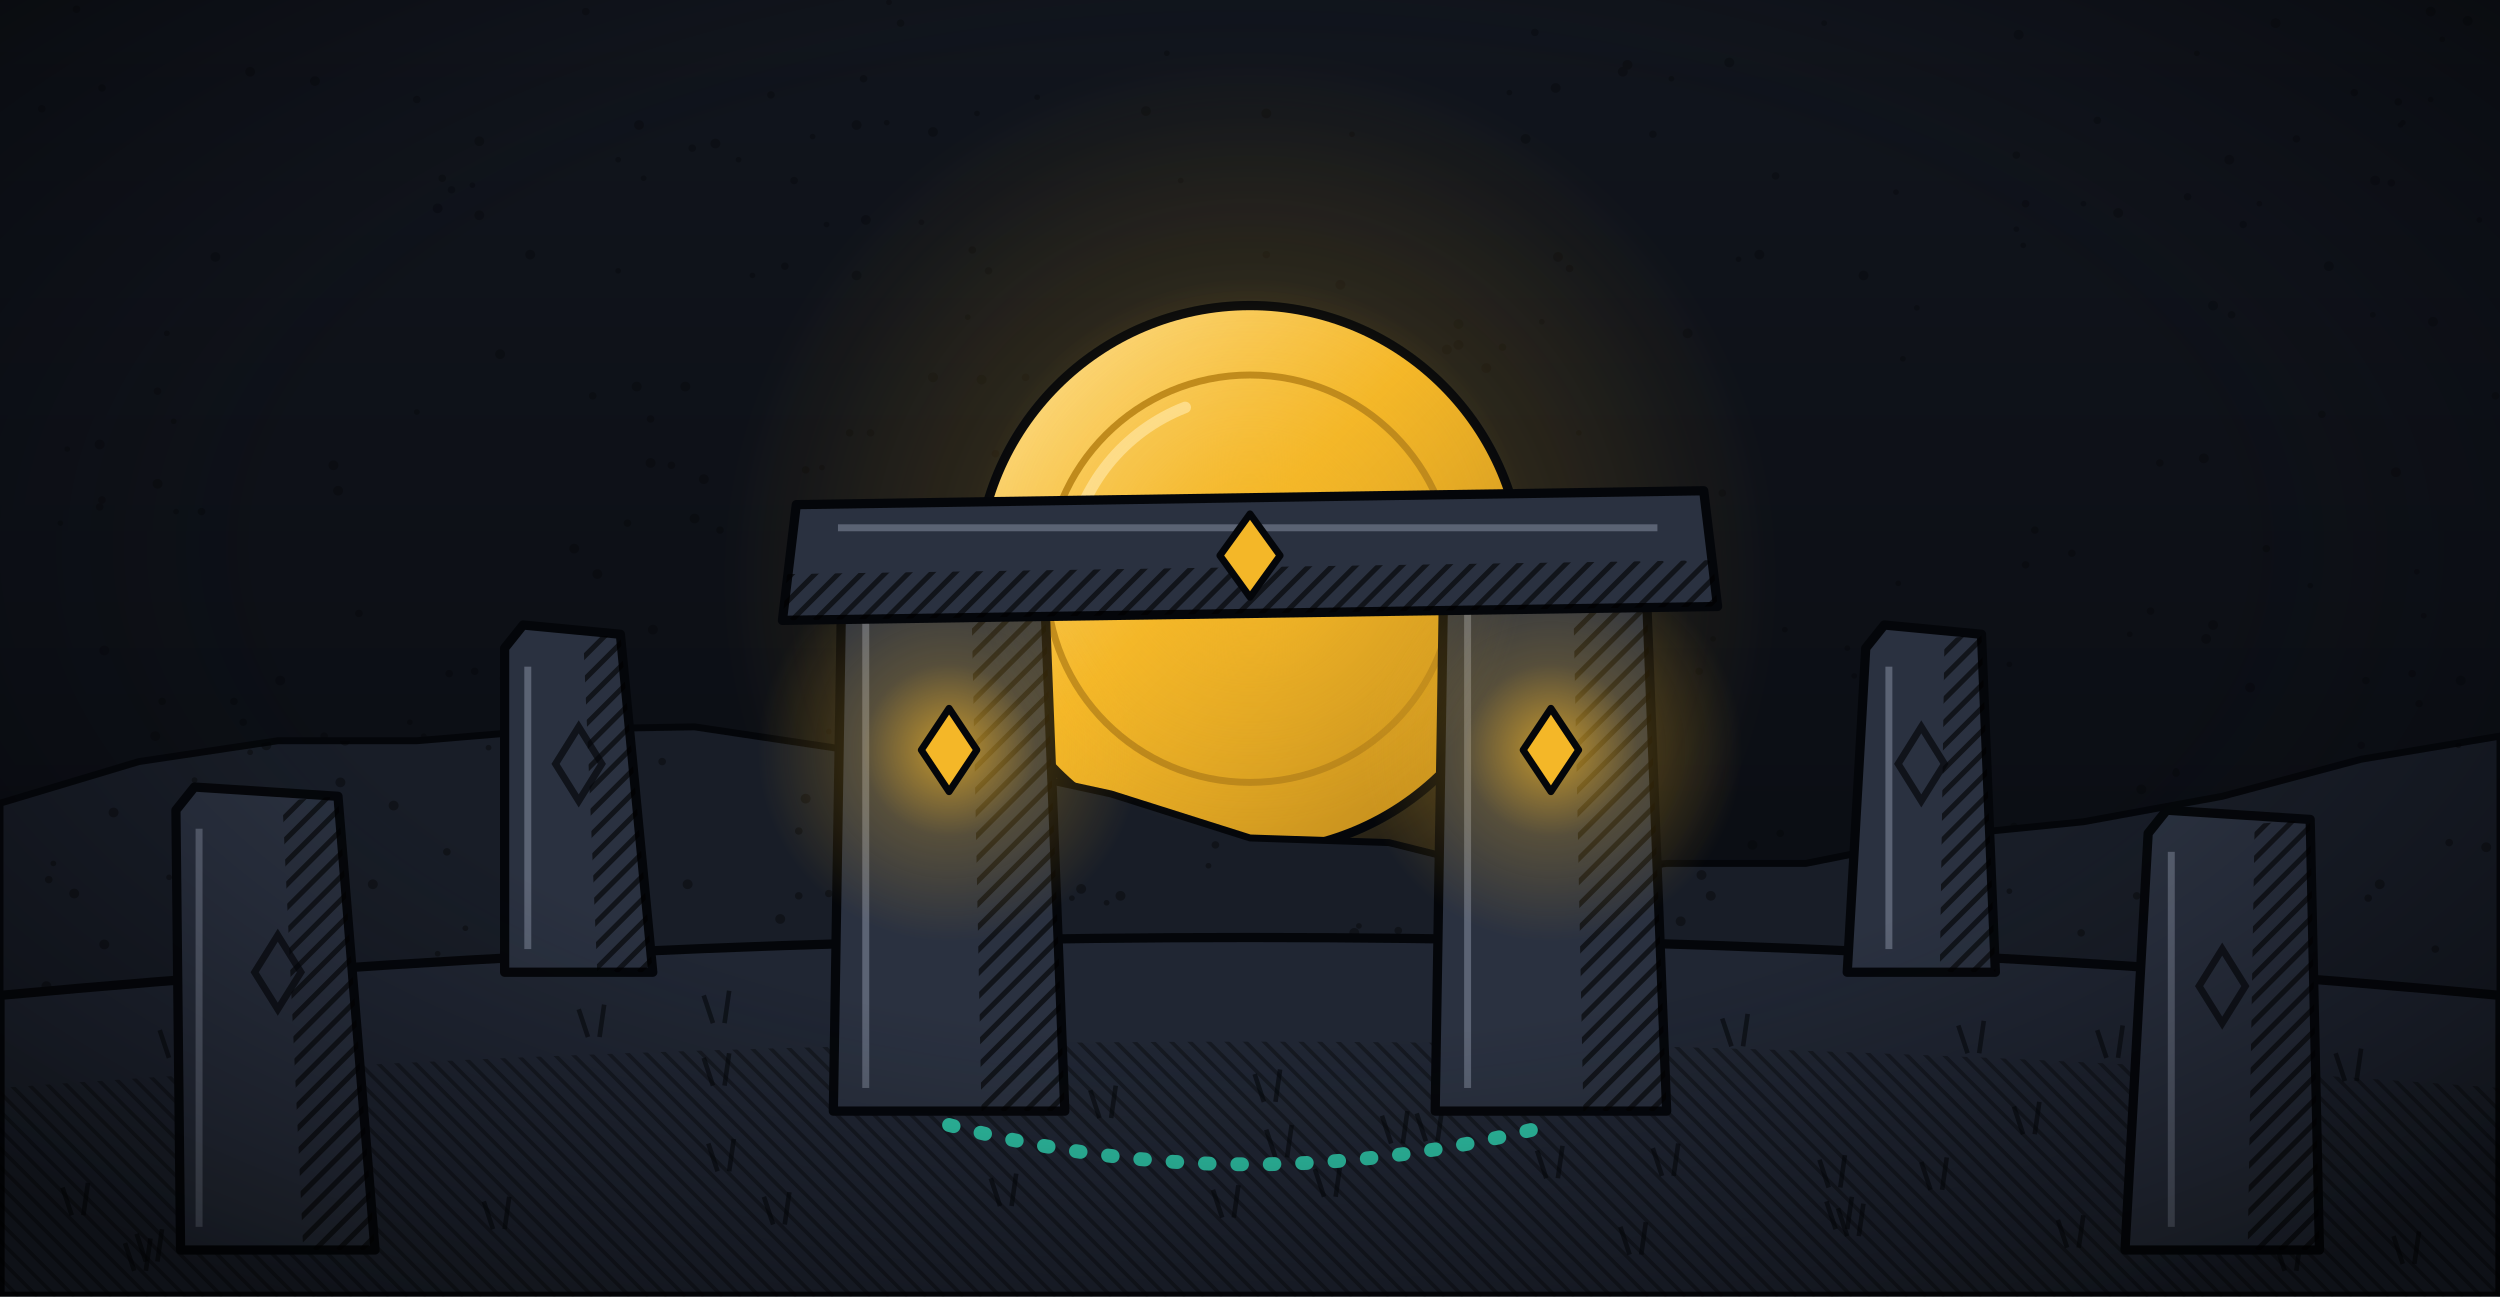
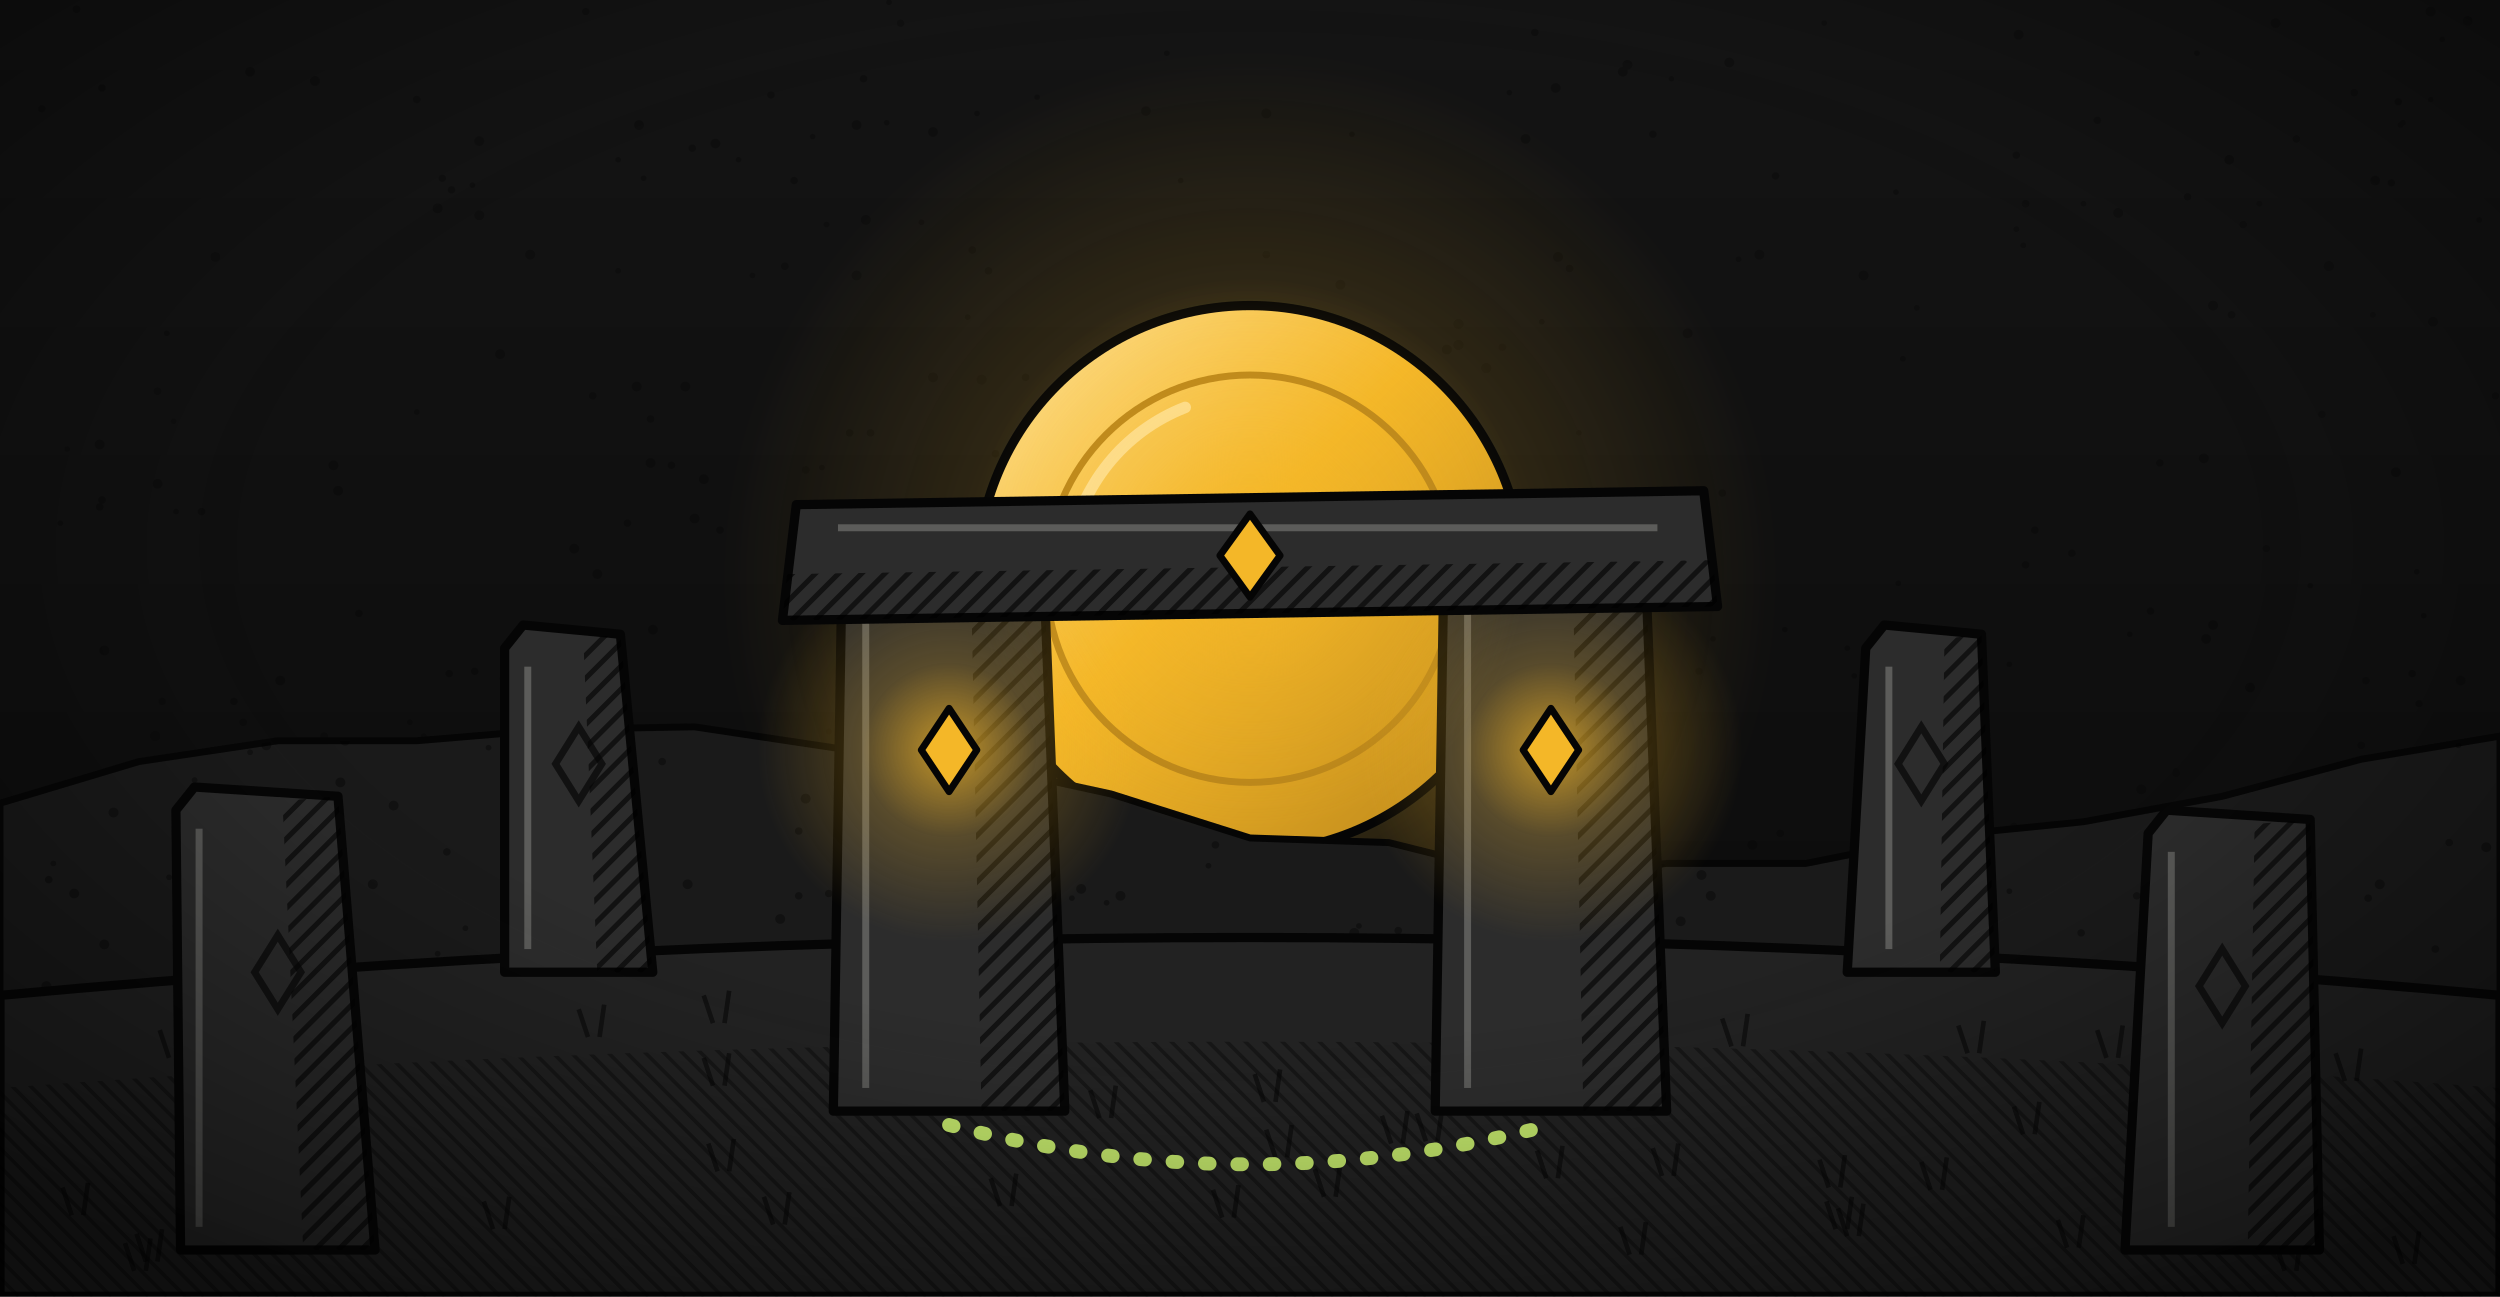
<svg xmlns="http://www.w3.org/2000/svg" viewBox="0 0 1080 560" width="1080" height="560">
  <defs>
    <radialGradient id="vig" cx="50%" cy="42%" r="70%">
-       <stop offset="55%" stop-color="#080A0F" stop-opacity="0" />
+       <stop offset="55%" stop-color="#0A0A0A" stop-opacity="0" />
      <stop offset="100%" stop-color="#000000" stop-opacity="0.55" />
    </radialGradient>
    <radialGradient id="glow">
      <stop offset="0%" stop-color="#F4B728" stop-opacity="0.75" />
      <stop offset="45%" stop-color="#F4B728" stop-opacity="0.22" />
      <stop offset="100%" stop-color="#F4B728" stop-opacity="0" />
    </radialGradient>
-     <radialGradient id="glowj">
-       <stop offset="0%" stop-color="#2EC4A6" stop-opacity="0.55" />
-       <stop offset="100%" stop-color="#2EC4A6" stop-opacity="0" />
+     <radialGradient id="glowl">
+       <stop offset="0%" stop-color="#C9EE6E" stop-opacity="0.55" />
+       <stop offset="100%" stop-color="#C9EE6E" stop-opacity="0" />
    </radialGradient>
    <linearGradient id="sky" x1="0" y1="0" x2="0" y2="1">
-       <stop offset="0" stop-color="#11151D" />
-       <stop offset="1" stop-color="#080A0F" />
+       <stop offset="0" stop-color="#141414" />
+       <stop offset="1" stop-color="#0A0A0A" />
    </linearGradient>
    <linearGradient id="goldg" x1="0" y1="0" x2="1" y2="1">
      <stop offset="0" stop-color="#FFE39A" />
      <stop offset=".45" stop-color="#F4B728" />
      <stop offset="1" stop-color="#B8841A" />
    </linearGradient>
    <clipPath id="cv">
      <rect width="1080" height="560" />
    </clipPath>
  </defs>
  <g clip-path="url(#cv)">
    <rect width="1080" height="560" fill="url(#sky)" />
    <clipPath id="t1">
      <rect width="1080" height="560" />
    </clipPath>
    <g clip-path="url(#t1)" opacity="0.24">
      <path d="M1044 247h.1M38 388h.1M828 133h.1M673 345h.1M99 400h.1M543 493h.1M288 367h.1M490 297h.1M177 312h.1M29 194h.1M871 99h.1M940 333h.1M319 69h.1M76 221h.1M966 450h.1M72 144h.1M744 532h.1M455 533h.1M510 78h.1M75 182h.1M722 34h.1M819 83h.1M344 324h.1M200 352h.1M1047 266h.1M78 388h.1M636 307h.1M278 77h.1M426 372h.1M358 316h.1M1025 136h.1M824 378h.1M652 40h.1M1055 17h.1M261 551h.1M448 42h.1M617 207h.1M1071 95h.1M383 307h.1M751 112h.1M342 480h.1M169 516h.1M740 276h.1M900 88h.1M976 88h.1M26 226h.1M776 402h.1M771 272h.1M181 444h.1M296 548h.1M217 293h.1M524 263h.1M22 391h.1M998 253h.1M423 536h.1M398 96h.1M868 287h.1M137 378h.1M788 10h.1M815 495h.1M920 274h.1M801 292h.1M1031 333h.1M798 280h.1M669 487h.1M97 390h.1M520 475h.1M680 241h.1M422 49h.1M383 53h.1M467 280h.1M666 139h.1M851 394h.1M682 187h.1M852 542h.1M183 318h.1M549 524h.1M992 467h.1M820 252h.1M325 119h.1M444 347h.1M582 434h.1M1037 54h.1M1051 481h.1M105 551h.1M23 436h.1M685 251h.1M180 178h.1M355 202h.1M686 291h.1M949 23h.1M547 427h.1M513 357h.1M982 451h.1M204 80h.1M365 518h.1M100 499h.1M218 361h.1M351 59h.1M96 324h.1M839 531h.1M267 117h.1M504 23h.1M869 534h.1M1050 43h.1M79 538h.1M584 58h.1M418 137h.1M874 106h.1M267 69h.1M822 155h.1M357 97h.1M332 338h.1M1038 53h.1M73 402h.1M630 205h.1M565 545h.1M957 389h.1M384 1h.1" stroke="#000000" stroke-width="2.4" stroke-linecap="round" />
      <path d="M70 303h.1M68 169h.1M1017 40h.1M155 265h.1M180 43h.1M1033 79h.1M324 475h.1M44 216h.1M536 326h.1M514 438h.1M475 437h.1M111 471h.1M875 88h.1M1078 171h.1M428 395h.1M541 458h.1M43 219h.1M224 461h.1M1011 513h.1M580 516h.1M906 52h.1M299 64h.1M430 196h.1M251 275h.1M333 41h.1M322 471h.1M31 446h.1M714 58h.1M959 501h.1M1059 422h.1M323 384h.1M210 456h.1M367 187h.1M1052 373h.1M980 473h.1M835 478h.1M578 336h.1M44 38h.1M744 213h.1M895 239h.1M933 200h.1M1048 378h.1M505 335h.1M311 229h.1M253 5h.1M348 203h.1M769 360h.1M1045 304h.1M879 229h.1M815 329h.1M137 439h.1M105 312h.1M258 391h.1M1003 179h.1M992 60h.1M969 97h.1M281 181h.1M623 381h.1M659 340h.1M542 188h.1M875 244h.1M622 305h.1M678 116h.1M882 463h.1M748 466h.1M1042 291h.1M870 382h.1M195 82h.1M191 77h.1M101 303h.1M649 150h.1M929 264h.1M478 422h.1M370 380h.1M734 290h.1M18 491h.1M255 427h.1M427 117h.1M373 34h.1M964 136h.1M984 467h.1M459 243h.1M650 369h.1M1022 294h.1M115 505h.1M205 290h.1M815 459h.1M832 524h.1M18 47h.1M376 187h.1M389 10h.1M622 171h.1M716 556h.1M492 146h.1M547 110h.1M205 462h.1M704 379h.1M342 518h.1M449 524h.1M435 204h.1M320 461h.1M256 171h.1M444 341h.1M241 311h.1M271 226h.1M204 547h.1M1020 322h.1M979 237h.1M339 115h.1M681 225h.1M472 424h.1M767 76h.1M290 544h.1M871 67h.1M68 417h.1M360 482h.1M493 303h.1M33 4h.1M940 334h.1M456 532h.1M42 351h.1M9 357h.1M793 371h.1M442 371h.1M625 516h.1M290 201h.1M1037 487h.1M443 163h.1M543 330h.1M431 223h.1M775 479h.1M212 365h.1M194 291h.1M122 375h.1M747 449h.1M945 85h.1M538 520h.1M140 318h.1M343 78h.1M870 357h.1M224 343h.1M87 221h.1M420 108h.1M494 244h.1M1036 44h.1M83 421h.1M503 319h.1M477 267h.1M798 392h.1M663 14h.1" stroke="#000000" stroke-width="3.2" stroke-linecap="round" />
      <path d="M98 528h.1M1066 9h.1M74 378h.1M625 151h.1M490 233h.1M450 431h.1M883 368h.1M207 61h.1M1050 475h.1M349 441h.1M547 49h.1M1006 115h.1M326 455h.1M165 508h.1M674 518h.1M300 224h.1M296 167h.1M304 207h.1M374 95h.1M494 374h.1M608 533h.1M495 48h.1M557 243h.1M282 272h.1M237 282h.1M983 10h.1M516 384h.1M1026 78h.1M672 38h.1M987 422h.1M139 560h.1M673 111h.1M160 379h.1M229 110h.1M670 409h.1M703 28h.1M630 149h.1M648 484h.1M258 248h.1M188 530h.1M555 406h.1M403 57h.1M571 225h.1M424 164h.1M654 378h.1M93 111h.1M171 371h.1M108 31h.1M1058 521h.1M1050 5h.1M642 159h.1M872 15h.1M892 457h.1M953 359h.1M456 236h.1M630 140h.1M833 437h.1M925 341h.1M444 269h.1M189 90h.1M757 365h.1M900 411h.1M968 551h.1M704 290h.1M689 530h.1M696 538h.1M69 338h.1M952 198h.1M659 60h.1M482 309h.1M45 281h.1M624 348h.1M619 189h.1M370 119h.1M602 193h.1M144 201h.1M136 35h.1M171 346h.1M663 335h.1M852 421h.1M207 93h.1M248 237h.1M410 373h.1M281 200h.1M167 354h.1M936 508h.1M701 31h.1M729 144h.1M67 318h.1M963 69h.1M875 403h.1M565 481h.1M747 27h.1M403 163h.1M509 485h.1M146 212h.1M1063 294h.1M330 529h.1M43 192h.1M7 478h.1M240 363h.1M600 499h.1M68 209h.1M0 461h.1M579 123h.1M275 167h.1M805 119h.1M216 153h.1M972 297h.1M792 560h.1M956 132h.1M62 500h.1M552 203h.1M684 455h.1M353 539h.1M309 62h.1M517 181h.1M760 110h.1M951 428h.1M1035 204h.1M956 270h.1M314 431h.1M370 54h.1M561 286h.1M1051 139h.1M90 436h.1M219 368h.1M420 409h.1M257 426h.1M953 276h.1M121 294h.1M915 92h.1M148 541h.1M276 54h.1" stroke="#000000" stroke-width="4.2" stroke-linecap="round" />
    </g>
    <circle cx="540" cy="250" r="230" fill="url(#glow)" opacity=".7" />
-     <circle cx="540" cy="250" r="118" fill="url(#goldg)" stroke="#04060A" stroke-width="4" />
+     <circle cx="540" cy="250" r="118" fill="url(#goldg)" stroke="#050505" stroke-width="4" />
    <circle cx="540" cy="250" r="88" fill="none" stroke="#B8841A" stroke-width="3" />
    <path d="M462 238a80 80 0 0 1 50 -62" fill="none" stroke="#FFE39A" stroke-width="5" stroke-linecap="round" />
-     <polygon points="0,360 0,347 60,329 120,320 180,320 240,315 300,314 360,323 420,330 480,343 540,362 600,364 660,379 720,373 780,373 840,361 900,355 960,344 1020,328 1080,318 1080,560 0,560" fill="#181D27" stroke="#04060A" stroke-width="3" />
+     <polygon points="0,360 0,347 60,329 120,320 180,320 240,315 300,314 360,323 420,330 480,343 540,362 600,364 660,379 720,373 780,373 840,361 900,355 960,344 1020,328 1080,318 1080,560 0,560" fill="#1A1A1A" stroke="#050505" stroke-width="3" />
    <clipPath id="t2">
      <polygon points="0,360 0,347 60,329 120,320 180,320 240,315 300,314 360,323 420,330 480,343 540,362 600,364 660,379 720,373 780,373 840,361 900,355 960,344 1020,328 1080,318 1080,560 0,560" />
    </clipPath>
    <g clip-path="url(#t2)" opacity="0.35">
      <path d="M820 367h.1M420 346h.1M265 375h.1M775 457h.1M387 356h.1M1016 525h.1M1062 322h.1M953 459h.1M1016 484h.1M930 338h.1M954 545h.1M459 508h.1M957 419h.1M868 385h.1M780 525h.1M951 549h.1M691 356h.1M412 474h.1M189 412h.1M744 557h.1M428 458h.1M106 455h.1M108 325h.1M530 474h.1M764 506h.1M996 476h.1M599 496h.1M584 438h.1M1051 550h.1M604 470h.1M486 437h.1M970 541h.1M955 450h.1M537 421h.1M463 388h.1M673 509h.1M211 323h.1M843 387h.1M553 505h.1M316 506h.1M691 516h.1M201 401h.1M776 526h.1M841 479h.1M0 460h.1M692 469h.1M73 379h.1M1078 438h.1M882 330h.1M501 439h.1M76 502h.1M323 550h.1M693 545h.1M368 481h.1M219 455h.1M616 515h.1M976 464h.1M132 422h.1M565 441h.1M320 316h.1M397 554h.1M602 407h.1M265 439h.1M252 341h.1M335 452h.1M759 356h.1M398 395h.1M129 381h.1M23 373h.1M691 430h.1M342 504h.1M155 506h.1M475 446h.1M341 426h.1M437 363h.1M734 513h.1M688 484h.1M478 390h.1M522 374h.1M407 547h.1M587 400h.1M1063 506h.1M348 516h.1M960 414h.1M605 554h.1M752 319h.1M469 474h.1M563 416h.1M84 337h.1M414 420h.1M804 528h.1M689 493h.1" stroke="#000000" stroke-width="2.4" stroke-linecap="round" />
      <path d="M899 403h.1M297 468h.1M504 489h.1M625 521h.1M637 421h.1M604 402h.1M100 529h.1M566 540h.1M1052 410h.1M649 477h.1M1023 388h.1M402 338h.1M410 401h.1M783 471h.1M333 460h.1M399 412h.1M345 359h.1M855 379h.1M559 456h.1M543 499h.1M438 549h.1M532 470h.1M50 553h.1M345 387h.1M213 465h.1M226 346h.1M923 387h.1M277 454h.1M887 351h.1M271 447h.1M237 549h.1M286 329h.1M521 407h.1M903 329h.1M177 489h.1M988 364h.1M883 558h.1M447 442h.1M1065 436h.1M693 337h.1M472 417h.1M274 526h.1M329 506h.1M21 380h.1M150 526h.1M116 510h.1M689 416h.1M975 519h.1M791 332h.1M872 345h.1M402 366h.1M709 324h.1M102 370h.1M312 511h.1M865 547h.1M698 362h.1M630 335h.1M164 454h.1M718 491h.1M699 525h.1M18 538h.1M376 348h.1M316 550h.1M58 455h.1M266 427h.1M1058 364h.1M570 447h.1M601 426h.1M628 548h.1M454 554h.1M81 559h.1M488 442h.1M358 386h.1M825 408h.1M928 524h.1M1013 448h.1M574 355h.1M525 365h.1M193 368h.1M189 509h.1M82 449h.1M542 483h.1M295 513h.1M596 459h.1M123 501h.1M941 535h.1M157 511h.1" stroke="#000000" stroke-width="3.2" stroke-linecap="round" />
      <path d="M49 351h.1M337 397h.1M658 338h.1M1070 483h.1M1000 445h.1M268 343h.1M402 389h.1M101 492h.1M310 471h.1M1024 324h.1M244 532h.1M735 378h.1M463 322h.1M585 403h.1M371 460h.1M32 386h.1M139 413h.1M447 486h.1M879 516h.1M914 486h.1M1028 382h.1M856 475h.1M237 412h.1M670 460h.1M45 427h.1M79 377h.1M472 321h.1M717 373h.1M822 441h.1M149 320h.1M598 325h.1M838 463h.1M97 525h.1M45 408h.1M375 437h.1M1057 544h.1M839 508h.1M837 449h.1M170 348h.1M726 398h.1M168 419h.1M864 524h.1M1003 443h.1M1064 509h.1M662 341h.1M114 456h.1M729 507h.1M273 478h.1M314 523h.1M661 339h.1M698 503h.1M115 322h.1M484 387h.1M692 525h.1M508 326h.1M361 452h.1M705 474h.1M20 426h.1M910 346h.1M440 363h.1M768 431h.1M1074 366h.1M161 382h.1M831 543h.1M928 512h.1M681 479h.1M348 345h.1M841 369h.1M54 536h.1M297 382h.1M907 515h.1M1033 498h.1M764 535h.1M739 387h.1M467 384h.1M937 500h.1M643 558h.1M380 538h.1M446 538h.1M856 508h.1M404 497h.1M867 471h.1M638 548h.1M52 445h.1M147 338h.1M850 552h.1" stroke="#000000" stroke-width="4.2" stroke-linecap="round" />
    </g>
-     <path d="M0 430Q540 380 1080 430V560H0Z" fill="#202633" stroke="#04060A" stroke-width="4" />
+     <path d="M0 430Q540 380 1080 430V560H0Z" fill="#222222" stroke="#050505" stroke-width="4" />
    <clipPath id="t3">
      <path d="M0 470Q540 430 1080 470V560H0Z" />
    </clipPath>
    <g clip-path="url(#t3)" opacity=".35">
      <path d="M-128 440L-8 560M-120 440L0 560M-112 440L8 560M-104 440L16 560M-96 440L24 560M-88 440L32 560M-80 440L40 560M-72 440L48 560M-64 440L56 560M-56 440L64 560M-48 440L72 560M-40 440L80 560M-32 440L88 560M-24 440L96 560M-16 440L104 560M-8 440L112 560M0 440L120 560M8 440L128 560M16 440L136 560M24 440L144 560M32 440L152 560M40 440L160 560M48 440L168 560M56 440L176 560M64 440L184 560M72 440L192 560M80 440L200 560M88 440L208 560M96 440L216 560M104 440L224 560M112 440L232 560M120 440L240 560M128 440L248 560M136 440L256 560M144 440L264 560M152 440L272 560M160 440L280 560M168 440L288 560M176 440L296 560M184 440L304 560M192 440L312 560M200 440L320 560M208 440L328 560M216 440L336 560M224 440L344 560M232 440L352 560M240 440L360 560M248 440L368 560M256 440L376 560M264 440L384 560M272 440L392 560M280 440L400 560M288 440L408 560M296 440L416 560M304 440L424 560M312 440L432 560M320 440L440 560M328 440L448 560M336 440L456 560M344 440L464 560M352 440L472 560M360 440L480 560M368 440L488 560M376 440L496 560M384 440L504 560M392 440L512 560M400 440L520 560M408 440L528 560M416 440L536 560M424 440L544 560M432 440L552 560M440 440L560 560M448 440L568 560M456 440L576 560M464 440L584 560M472 440L592 560M480 440L600 560M488 440L608 560M496 440L616 560M504 440L624 560M512 440L632 560M520 440L640 560M528 440L648 560M536 440L656 560M544 440L664 560M552 440L672 560M560 440L680 560M568 440L688 560M576 440L696 560M584 440L704 560M592 440L712 560M600 440L720 560M608 440L728 560M616 440L736 560M624 440L744 560M632 440L752 560M640 440L760 560M648 440L768 560M656 440L776 560M664 440L784 560M672 440L792 560M680 440L800 560M688 440L808 560M696 440L816 560M704 440L824 560M712 440L832 560M720 440L840 560M728 440L848 560M736 440L856 560M744 440L864 560M752 440L872 560M760 440L880 560M768 440L888 560M776 440L896 560M784 440L904 560M792 440L912 560M800 440L920 560M808 440L928 560M816 440L936 560M824 440L944 560M832 440L952 560M840 440L960 560M848 440L968 560M856 440L976 560M864 440L984 560M872 440L992 560M880 440L1000 560M888 440L1008 560M896 440L1016 560M904 440L1024 560M912 440L1032 560M920 440L1040 560M928 440L1048 560M936 440L1056 560M944 440L1064 560M952 440L1072 560M960 440L1080 560M968 440L1088 560M976 440L1096 560M984 440L1104 560M992 440L1112 560M1000 440L1120 560M1008 440L1128 560M1016 440L1136 560M1024 440L1144 560M1032 440L1152 560M1040 440L1160 560M1048 440L1168 560M1056 440L1176 560M1064 440L1184 560M1072 440L1192 560M1080 440L1200 560M1088 440L1208 560M1096 440L1216 560M1104 440L1224 560M1112 440L1232 560M1120 440L1240 560M1128 440L1248 560M1136 440L1256 560M1144 440L1264 560M1152 440L1272 560M1160 440L1280 560M1168 440L1288 560M1176 440L1296 560M1184 440L1304 560M1192 440L1312 560M1200 440L1320 560" stroke="#000000" stroke-width="1.6" />
    </g>
-     <path d="M975 490l-4 -12M980 490l2 -14" stroke="#04060A" stroke-width="2" opacity=".6" />
-     <path d="M308 469l-4 -12M313 469l2 -14" stroke="#04060A" stroke-width="2" opacity=".6" />
-     <path d="M310 506l-4 -12M315 506l2 -14" stroke="#04060A" stroke-width="2" opacity=".6" />
-     <path d="M798 534l-4 -12M803 534l2 -14" stroke="#04060A" stroke-width="2" opacity=".6" />
-     <path d="M31 525l-4 -12M36 525l2 -14" stroke="#04060A" stroke-width="2" opacity=".6" />
-     <path d="M131 460l-4 -12M136 460l2 -14" stroke="#04060A" stroke-width="2" opacity=".6" />
-     <path d="M87 478l-4 -12M92 478l2 -14" stroke="#04060A" stroke-width="2" opacity=".6" />
-     <path d="M63 545l-4 -12M68 545l2 -14" stroke="#04060A" stroke-width="2" opacity=".6" />
-     <path d="M551 500l-4 -12M556 500l2 -14" stroke="#04060A" stroke-width="2" opacity=".6" />
-     <path d="M793 531l-4 -12M798 531l2 -14" stroke="#04060A" stroke-width="2" opacity=".6" />
-     <path d="M874 490l-4 -12M879 490l2 -14" stroke="#04060A" stroke-width="2" opacity=".6" />
-     <path d="M910 457l-4 -12M915 457l2 -14" stroke="#04060A" stroke-width="2" opacity=".6" />
-     <path d="M748 452l-4 -12M753 452l2 -14" stroke="#04060A" stroke-width="2" opacity=".6" />
-     <path d="M73 457l-4 -12M78 457l2 -14" stroke="#04060A" stroke-width="2" opacity=".6" />
-     <path d="M1013 467l-4 -12M1018 467l2 -14" stroke="#04060A" stroke-width="2" opacity=".6" />
-     <path d="M528 526l-4 -12M533 526l2 -14" stroke="#04060A" stroke-width="2" opacity=".6" />
-     <path d="M893 539l-4 -12M898 539l2 -14" stroke="#04060A" stroke-width="2" opacity=".6" />
-     <path d="M616 493l-4 -12M621 493l2 -14" stroke="#04060A" stroke-width="2" opacity=".6" />
-     <path d="M1038 546l-4 -12M1043 546l2 -14" stroke="#04060A" stroke-width="2" opacity=".6" />
-     <path d="M790 513l-4 -12M795 513l2 -14" stroke="#04060A" stroke-width="2" opacity=".6" />
-     <path d="M718 508l-4 -12M723 508l2 -14" stroke="#04060A" stroke-width="2" opacity=".6" />
-     <path d="M834 514l-4 -12M839 514l2 -14" stroke="#04060A" stroke-width="2" opacity=".6" />
-     <path d="M475 483l-4 -12M480 483l2 -14" stroke="#04060A" stroke-width="2" opacity=".6" />
-     <path d="M58 549l-4 -12M63 549l2 -14" stroke="#04060A" stroke-width="2" opacity=".6" />
-     <path d="M572 517l-4 -12M577 517l2 -14" stroke="#04060A" stroke-width="2" opacity=".6" />
-     <path d="M334 529l-4 -12M339 529l2 -14" stroke="#04060A" stroke-width="2" opacity=".6" />
-     <path d="M668 509l-4 -12M673 509l2 -14" stroke="#04060A" stroke-width="2" opacity=".6" />
-     <path d="M213 531l-4 -12M218 531l2 -14" stroke="#04060A" stroke-width="2" opacity=".6" />
-     <path d="M432 521l-4 -12M437 521l2 -14" stroke="#04060A" stroke-width="2" opacity=".6" />
-     <path d="M546 476l-4 -12M551 476l2 -14" stroke="#04060A" stroke-width="2" opacity=".6" />
-     <path d="M254 448l-4 -12M259 448l2 -14" stroke="#04060A" stroke-width="2" opacity=".6" />
-     <path d="M987 549l-4 -12M992 549l2 -14" stroke="#04060A" stroke-width="2" opacity=".6" />
-     <path d="M990 451l-4 -12M995 451l2 -14" stroke="#04060A" stroke-width="2" opacity=".6" />
-     <path d="M704 542l-4 -12M709 542l2 -14" stroke="#04060A" stroke-width="2" opacity=".6" />
-     <path d="M136 492l-4 -12M141 492l2 -14" stroke="#04060A" stroke-width="2" opacity=".6" />
-     <path d="M308 442l-4 -12M313 442l2 -14" stroke="#04060A" stroke-width="2" opacity=".6" />
-     <path d="M601 494l-4 -12M606 494l2 -14" stroke="#04060A" stroke-width="2" opacity=".6" />
-     <path d="M850 455l-4 -12M855 455l2 -14" stroke="#04060A" stroke-width="2" opacity=".6" />
-     <path d="M90 517l-4 -12M95 517l2 -14" stroke="#04060A" stroke-width="2" opacity=".6" />
-     <path d="M92 488l-4 -12M97 488l2 -14" stroke="#04060A" stroke-width="2" opacity=".6" />
-     <polygon points="218,280 226,270 268,274 282,420 218,420" fill="#2A3140" stroke="#04060A" stroke-width="4" stroke-linejoin="round" />
+     <path d="M975 490l-4 -12M980 490l2 -14" stroke="#050505" stroke-width="2" opacity=".6" />
+     <path d="M308 469l-4 -12M313 469l2 -14" stroke="#050505" stroke-width="2" opacity=".6" />
+     <path d="M310 506l-4 -12M315 506l2 -14" stroke="#050505" stroke-width="2" opacity=".6" />
+     <path d="M798 534l-4 -12M803 534l2 -14" stroke="#050505" stroke-width="2" opacity=".6" />
+     <path d="M31 525l-4 -12M36 525l2 -14" stroke="#050505" stroke-width="2" opacity=".6" />
+     <path d="M131 460l-4 -12M136 460l2 -14" stroke="#050505" stroke-width="2" opacity=".6" />
+     <path d="M87 478l-4 -12M92 478l2 -14" stroke="#050505" stroke-width="2" opacity=".6" />
+     <path d="M63 545l-4 -12M68 545l2 -14" stroke="#050505" stroke-width="2" opacity=".6" />
+     <path d="M551 500l-4 -12M556 500l2 -14" stroke="#050505" stroke-width="2" opacity=".6" />
+     <path d="M793 531l-4 -12M798 531l2 -14" stroke="#050505" stroke-width="2" opacity=".6" />
+     <path d="M874 490l-4 -12M879 490l2 -14" stroke="#050505" stroke-width="2" opacity=".6" />
+     <path d="M910 457l-4 -12M915 457l2 -14" stroke="#050505" stroke-width="2" opacity=".6" />
+     <path d="M748 452l-4 -12M753 452l2 -14" stroke="#050505" stroke-width="2" opacity=".6" />
+     <path d="M73 457l-4 -12M78 457l2 -14" stroke="#050505" stroke-width="2" opacity=".6" />
+     <path d="M1013 467l-4 -12M1018 467l2 -14" stroke="#050505" stroke-width="2" opacity=".6" />
+     <path d="M528 526l-4 -12M533 526l2 -14" stroke="#050505" stroke-width="2" opacity=".6" />
+     <path d="M893 539l-4 -12M898 539l2 -14" stroke="#050505" stroke-width="2" opacity=".6" />
+     <path d="M616 493l-4 -12M621 493l2 -14" stroke="#050505" stroke-width="2" opacity=".6" />
+     <path d="M1038 546l-4 -12M1043 546l2 -14" stroke="#050505" stroke-width="2" opacity=".6" />
+     <path d="M790 513l-4 -12M795 513l2 -14" stroke="#050505" stroke-width="2" opacity=".6" />
+     <path d="M718 508l-4 -12M723 508l2 -14" stroke="#050505" stroke-width="2" opacity=".6" />
+     <path d="M834 514l-4 -12M839 514l2 -14" stroke="#050505" stroke-width="2" opacity=".6" />
+     <path d="M475 483l-4 -12M480 483l2 -14" stroke="#050505" stroke-width="2" opacity=".6" />
+     <path d="M58 549l-4 -12M63 549l2 -14" stroke="#050505" stroke-width="2" opacity=".6" />
+     <path d="M572 517l-4 -12M577 517l2 -14" stroke="#050505" stroke-width="2" opacity=".6" />
+     <path d="M334 529l-4 -12M339 529l2 -14" stroke="#050505" stroke-width="2" opacity=".6" />
+     <path d="M668 509l-4 -12M673 509l2 -14" stroke="#050505" stroke-width="2" opacity=".6" />
+     <path d="M213 531l-4 -12M218 531l2 -14" stroke="#050505" stroke-width="2" opacity=".6" />
+     <path d="M432 521l-4 -12M437 521l2 -14" stroke="#050505" stroke-width="2" opacity=".6" />
+     <path d="M546 476l-4 -12M551 476l2 -14" stroke="#050505" stroke-width="2" opacity=".6" />
+     <path d="M254 448l-4 -12M259 448l2 -14" stroke="#050505" stroke-width="2" opacity=".6" />
+     <path d="M987 549l-4 -12M992 549l2 -14" stroke="#050505" stroke-width="2" opacity=".6" />
+     <path d="M990 451l-4 -12M995 451l2 -14" stroke="#050505" stroke-width="2" opacity=".6" />
+     <path d="M704 542l-4 -12M709 542l2 -14" stroke="#050505" stroke-width="2" opacity=".6" />
+     <path d="M136 492l-4 -12M141 492l2 -14" stroke="#050505" stroke-width="2" opacity=".6" />
+     <path d="M308 442l-4 -12M313 442l2 -14" stroke="#050505" stroke-width="2" opacity=".6" />
+     <path d="M601 494l-4 -12M606 494l2 -14" stroke="#050505" stroke-width="2" opacity=".6" />
+     <path d="M850 455l-4 -12M855 455l2 -14" stroke="#050505" stroke-width="2" opacity=".6" />
+     <path d="M90 517l-4 -12M95 517l2 -14" stroke="#050505" stroke-width="2" opacity=".6" />
+     <path d="M92 488l-4 -12M97 488l2 -14" stroke="#050505" stroke-width="2" opacity=".6" />
+     <polygon points="218,280 226,270 268,274 282,420 218,420" fill="#2C2C2C" stroke="#050505" stroke-width="4" stroke-linejoin="round" />
    <clipPath id="t4">
      <polygon points="252,276 268,274 282,420 258,420" />
    </clipPath>
    <g clip-path="url(#t4)" opacity=".6">
      <path d="M96 420L242 274M106 420L252 274M116 420L262 274M126 420L272 274M136 420L282 274M146 420L292 274M156 420L302 274M166 420L312 274M176 420L322 274M186 420L332 274M196 420L342 274M206 420L352 274M216 420L362 274M226 420L372 274M236 420L382 274M246 420L392 274M256 420L402 274M266 420L412 274M276 420L422 274M286 420L432 274M296 420L442 274M306 420L452 274M316 420L462 274M326 420L472 274M336 420L482 274M346 420L492 274M356 420L502 274M366 420L512 274M376 420L522 274M386 420L532 274M396 420L542 274M406 420L552 274M416 420L562 274M426 420L572 274M436 420L582 274" stroke="#000000" stroke-width="2.2" />
    </g>
-     <path d="M228 288V410" stroke="#7C8496" stroke-width="3" opacity=".6" />
-     <path d="M250 314l10 16l-10 16l-10 -16z" fill="none" stroke="#04060A" stroke-width="3" opacity=".7" />
-     <polygon points="806,280 814,270 856,274 862,420 798,420" fill="#2A3140" stroke="#04060A" stroke-width="4" stroke-linejoin="round" />
+     <path d="M228 288V410" stroke="#7C7C78" stroke-width="3" opacity=".6" />
+     <path d="M250 314l10 16l-10 16l-10 -16z" fill="none" stroke="#050505" stroke-width="3" opacity=".7" />
+     <polygon points="806,280 814,270 856,274 862,420 798,420" fill="#2C2C2C" stroke="#050505" stroke-width="4" stroke-linejoin="round" />
    <clipPath id="t5">
      <polygon points="840,276 856,274 862,420 838,420" />
    </clipPath>
    <g clip-path="url(#t5)" opacity=".6">
      <path d="M682 420L828 274M692 420L838 274M702 420L848 274M712 420L858 274M722 420L868 274M732 420L878 274M742 420L888 274M752 420L898 274M762 420L908 274M772 420L918 274M782 420L928 274M792 420L938 274M802 420L948 274M812 420L958 274M822 420L968 274M832 420L978 274M842 420L988 274M852 420L998 274M862 420L1008 274M872 420L1018 274M882 420L1028 274M892 420L1038 274M902 420L1048 274M912 420L1058 274M922 420L1068 274M932 420L1078 274M942 420L1088 274M952 420L1098 274M962 420L1108 274M972 420L1118 274M982 420L1128 274M992 420L1138 274M1002 420L1148 274M1012 420L1158 274" stroke="#000000" stroke-width="2.2" />
    </g>
-     <path d="M816 288V410" stroke="#7C8496" stroke-width="3" opacity=".6" />
-     <path d="M830 314l10 16l-10 16l-10 -16z" fill="none" stroke="#04060A" stroke-width="3" opacity=".7" />
-     <polygon points="76,350 84,340 146,344 162,540 78,540" fill="#2A3140" stroke="#04060A" stroke-width="4" stroke-linejoin="round" />
+     <path d="M816 288V410" stroke="#7C7C78" stroke-width="3" opacity=".6" />
+     <path d="M830 314l10 16l-10 16l-10 -16z" fill="none" stroke="#050505" stroke-width="3" opacity=".7" />
+     <polygon points="76,350 84,340 146,344 162,540 78,540" fill="#2C2C2C" stroke="#050505" stroke-width="4" stroke-linejoin="round" />
    <clipPath id="t6">
      <polygon points="122,346 146,344 162,540 131,540" />
    </clipPath>
    <g clip-path="url(#t6)" opacity=".6">
      <path d="M-84 540L112 344M-74 540L122 344M-64 540L132 344M-54 540L142 344M-44 540L152 344M-34 540L162 344M-24 540L172 344M-14 540L182 344M-4 540L192 344M6 540L202 344M16 540L212 344M26 540L222 344M36 540L232 344M46 540L242 344M56 540L252 344M66 540L262 344M76 540L272 344M86 540L282 344M96 540L292 344M106 540L302 344M116 540L312 344M126 540L322 344M136 540L332 344M146 540L342 344M156 540L352 344M166 540L362 344M176 540L372 344M186 540L382 344M196 540L392 344M206 540L402 344M216 540L412 344M226 540L422 344M236 540L432 344M246 540L442 344M256 540L452 344M266 540L462 344M276 540L472 344M286 540L482 344M296 540L492 344M306 540L502 344M316 540L512 344M326 540L522 344M336 540L532 344M346 540L542 344M356 540L552 344M366 540L562 344" stroke="#000000" stroke-width="2.2" />
    </g>
-     <path d="M86 358V530" stroke="#7C8496" stroke-width="3" opacity=".6" />
-     <path d="M120 404l10 16l-10 16l-10 -16z" fill="none" stroke="#04060A" stroke-width="3" opacity=".7" />
-     <polygon points="928,360 936,350 998,354 1002,540 918,540" fill="#2A3140" stroke="#04060A" stroke-width="4" stroke-linejoin="round" />
+     <path d="M86 358V530" stroke="#7C7C78" stroke-width="3" opacity=".6" />
+     <path d="M120 404l10 16l-10 16l-10 -16z" fill="none" stroke="#050505" stroke-width="3" opacity=".7" />
+     <polygon points="928,360 936,350 998,354 1002,540 918,540" fill="#2C2C2C" stroke="#050505" stroke-width="4" stroke-linejoin="round" />
    <clipPath id="t7">
      <polygon points="974,356 998,354 1002,540 971,540" />
    </clipPath>
    <g clip-path="url(#t7)" opacity=".6">
      <path d="M775 540L961 354M785 540L971 354M795 540L981 354M805 540L991 354M815 540L1001 354M825 540L1011 354M835 540L1021 354M845 540L1031 354M855 540L1041 354M865 540L1051 354M875 540L1061 354M885 540L1071 354M895 540L1081 354M905 540L1091 354M915 540L1101 354M925 540L1111 354M935 540L1121 354M945 540L1131 354M955 540L1141 354M965 540L1151 354M975 540L1161 354M985 540L1171 354M995 540L1181 354M1005 540L1191 354M1015 540L1201 354M1025 540L1211 354M1035 540L1221 354M1045 540L1231 354M1055 540L1241 354M1065 540L1251 354M1075 540L1261 354M1085 540L1271 354M1095 540L1281 354M1105 540L1291 354M1115 540L1301 354M1125 540L1311 354M1135 540L1321 354M1145 540L1331 354M1155 540L1341 354M1165 540L1351 354M1175 540L1361 354M1185 540L1371 354M1195 540L1381 354" stroke="#000000" stroke-width="2.2" />
    </g>
-     <path d="M938 368V530" stroke="#7C8496" stroke-width="3" opacity=".6" />
-     <path d="M960 410l10 16l-10 16l-10 -16z" fill="none" stroke="#04060A" stroke-width="3" opacity=".7" />
-     <polygon points="364,230 372,220 450,224 460,480 360,480" fill="#2A3140" stroke="#04060A" stroke-width="4" stroke-linejoin="round" />
+     <path d="M938 368V530" stroke="#7C7C78" stroke-width="3" opacity=".6" />
+     <path d="M960 410l10 16l-10 16l-10 -16z" fill="none" stroke="#050505" stroke-width="3" opacity=".7" />
+     <polygon points="364,230 372,220 450,224 460,480 360,480" fill="#2C2C2C" stroke="#050505" stroke-width="4" stroke-linejoin="round" />
    <clipPath id="t8">
      <polygon points="419,226 450,224 460,480 424,480" />
    </clipPath>
    <g clip-path="url(#t8)" opacity=".6">
      <path d="M153 480L409 224M163 480L419 224M173 480L429 224M183 480L439 224M193 480L449 224M203 480L459 224M213 480L469 224M223 480L479 224M233 480L489 224M243 480L499 224M253 480L509 224M263 480L519 224M273 480L529 224M283 480L539 224M293 480L549 224M303 480L559 224M313 480L569 224M323 480L579 224M333 480L589 224M343 480L599 224M353 480L609 224M363 480L619 224M373 480L629 224M383 480L639 224M393 480L649 224M403 480L659 224M413 480L669 224M423 480L679 224M433 480L689 224M443 480L699 224M453 480L709 224M463 480L719 224M473 480L729 224M483 480L739 224M493 480L749 224M503 480L759 224M513 480L769 224M523 480L779 224M533 480L789 224M543 480L799 224M553 480L809 224M563 480L819 224M573 480L829 224M583 480L839 224M593 480L849 224M603 480L859 224M613 480L869 224M623 480L879 224M633 480L889 224M643 480L899 224M653 480L909 224M663 480L919 224M673 480L929 224M683 480L939 224M693 480L949 224M703 480L959 224M713 480L969 224M723 480L979 224" stroke="#000000" stroke-width="2.2" />
    </g>
-     <path d="M374 238V470" stroke="#7C8496" stroke-width="3" opacity=".6" />
+     <path d="M374 238V470" stroke="#7C7C78" stroke-width="3" opacity=".6" />
    <circle cx="410" cy="324" r="83" fill="url(#glow)" />
-     <path d="M410 306l12 18l-12 18l-12 -18z" fill="#F4B728" stroke="#04060A" stroke-width="3" stroke-linejoin="round" />
-     <polygon points="624,230 632,220 710,224 720,480 620,480" fill="#2A3140" stroke="#04060A" stroke-width="4" stroke-linejoin="round" />
+     <path d="M410 306l12 18l-12 18l-12 -18z" fill="#F4B728" stroke="#050505" stroke-width="3" stroke-linejoin="round" />
+     <polygon points="624,230 632,220 710,224 720,480 620,480" fill="#2C2C2C" stroke="#050505" stroke-width="4" stroke-linejoin="round" />
    <clipPath id="t9">
      <polygon points="679,226 710,224 720,480 684,480" />
    </clipPath>
    <g clip-path="url(#t9)" opacity=".6">
      <path d="M413 480L669 224M423 480L679 224M433 480L689 224M443 480L699 224M453 480L709 224M463 480L719 224M473 480L729 224M483 480L739 224M493 480L749 224M503 480L759 224M513 480L769 224M523 480L779 224M533 480L789 224M543 480L799 224M553 480L809 224M563 480L819 224M573 480L829 224M583 480L839 224M593 480L849 224M603 480L859 224M613 480L869 224M623 480L879 224M633 480L889 224M643 480L899 224M653 480L909 224M663 480L919 224M673 480L929 224M683 480L939 224M693 480L949 224M703 480L959 224M713 480L969 224M723 480L979 224M733 480L989 224M743 480L999 224M753 480L1009 224M763 480L1019 224M773 480L1029 224M783 480L1039 224M793 480L1049 224M803 480L1059 224M813 480L1069 224M823 480L1079 224M833 480L1089 224M843 480L1099 224M853 480L1109 224M863 480L1119 224M873 480L1129 224M883 480L1139 224M893 480L1149 224M903 480L1159 224M913 480L1169 224M923 480L1179 224M933 480L1189 224M943 480L1199 224M953 480L1209 224M963 480L1219 224M973 480L1229 224M983 480L1239 224" stroke="#000000" stroke-width="2.2" />
    </g>
-     <path d="M634 238V470" stroke="#7C8496" stroke-width="3" opacity=".6" />
+     <path d="M634 238V470" stroke="#7C7C78" stroke-width="3" opacity=".6" />
    <circle cx="670" cy="324" r="83" fill="url(#glow)" />
-     <path d="M670 306l12 18l-12 18l-12 -18z" fill="#F4B728" stroke="#04060A" stroke-width="3" stroke-linejoin="round" />
+     <path d="M670 306l12 18l-12 18l-12 -18z" fill="#F4B728" stroke="#050505" stroke-width="3" stroke-linejoin="round" />
    <circle cx="540" cy="240" r="120" fill="url(#glow)" />
-     <polygon points="344,218 736,212 742,262 338,268" fill="#2A3140" stroke="#04060A" stroke-width="4" stroke-linejoin="round" />
+     <polygon points="344,218 736,212 742,262 338,268" fill="#2C2C2C" stroke="#050505" stroke-width="4" stroke-linejoin="round" />
    <clipPath id="t10">
      <polygon points="340,248 740,242 742,262 338,268" />
    </clipPath>
    <g clip-path="url(#t10)" opacity=".6">
      <path d="M302 268L328 242M312 268L338 242M322 268L348 242M332 268L358 242M342 268L368 242M352 268L378 242M362 268L388 242M372 268L398 242M382 268L408 242M392 268L418 242M402 268L428 242M412 268L438 242M422 268L448 242M432 268L458 242M442 268L468 242M452 268L478 242M462 268L488 242M472 268L498 242M482 268L508 242M492 268L518 242M502 268L528 242M512 268L538 242M522 268L548 242M532 268L558 242M542 268L568 242M552 268L578 242M562 268L588 242M572 268L598 242M582 268L608 242M592 268L618 242M602 268L628 242M612 268L638 242M622 268L648 242M632 268L658 242M642 268L668 242M652 268L678 242M662 268L688 242M672 268L698 242M682 268L708 242M692 268L718 242M702 268L728 242M712 268L738 242M722 268L748 242M732 268L758 242M742 268L768 242M752 268L778 242M762 268L788 242M772 268L798 242" stroke="#000000" stroke-width="2.2" />
    </g>
-     <path d="M362 228H716" stroke="#7C8496" stroke-width="3" opacity=".6" />
-     <path d="M540 222l13 18l-13 18l-13 -18z" fill="#F4B728" stroke="#04060A" stroke-width="3" stroke-linejoin="round" />
-     <path d="M410 486Q540 520 670 486" fill="none" stroke="#2EC4A6" stroke-width="6" stroke-dasharray="2 12" stroke-linecap="round" />
+     <path d="M362 228H716" stroke="#7C7C78" stroke-width="3" opacity=".6" />
+     <path d="M540 222l13 18l-13 18l-13 -18z" fill="#F4B728" stroke="#050505" stroke-width="3" stroke-linejoin="round" />
+     <path d="M410 486Q540 520 670 486" fill="none" stroke="#C9EE6E" stroke-width="6" stroke-dasharray="2 12" stroke-linecap="round" />
    <rect width="1080" height="560" fill="url(#vig)" />
  </g>
</svg>
